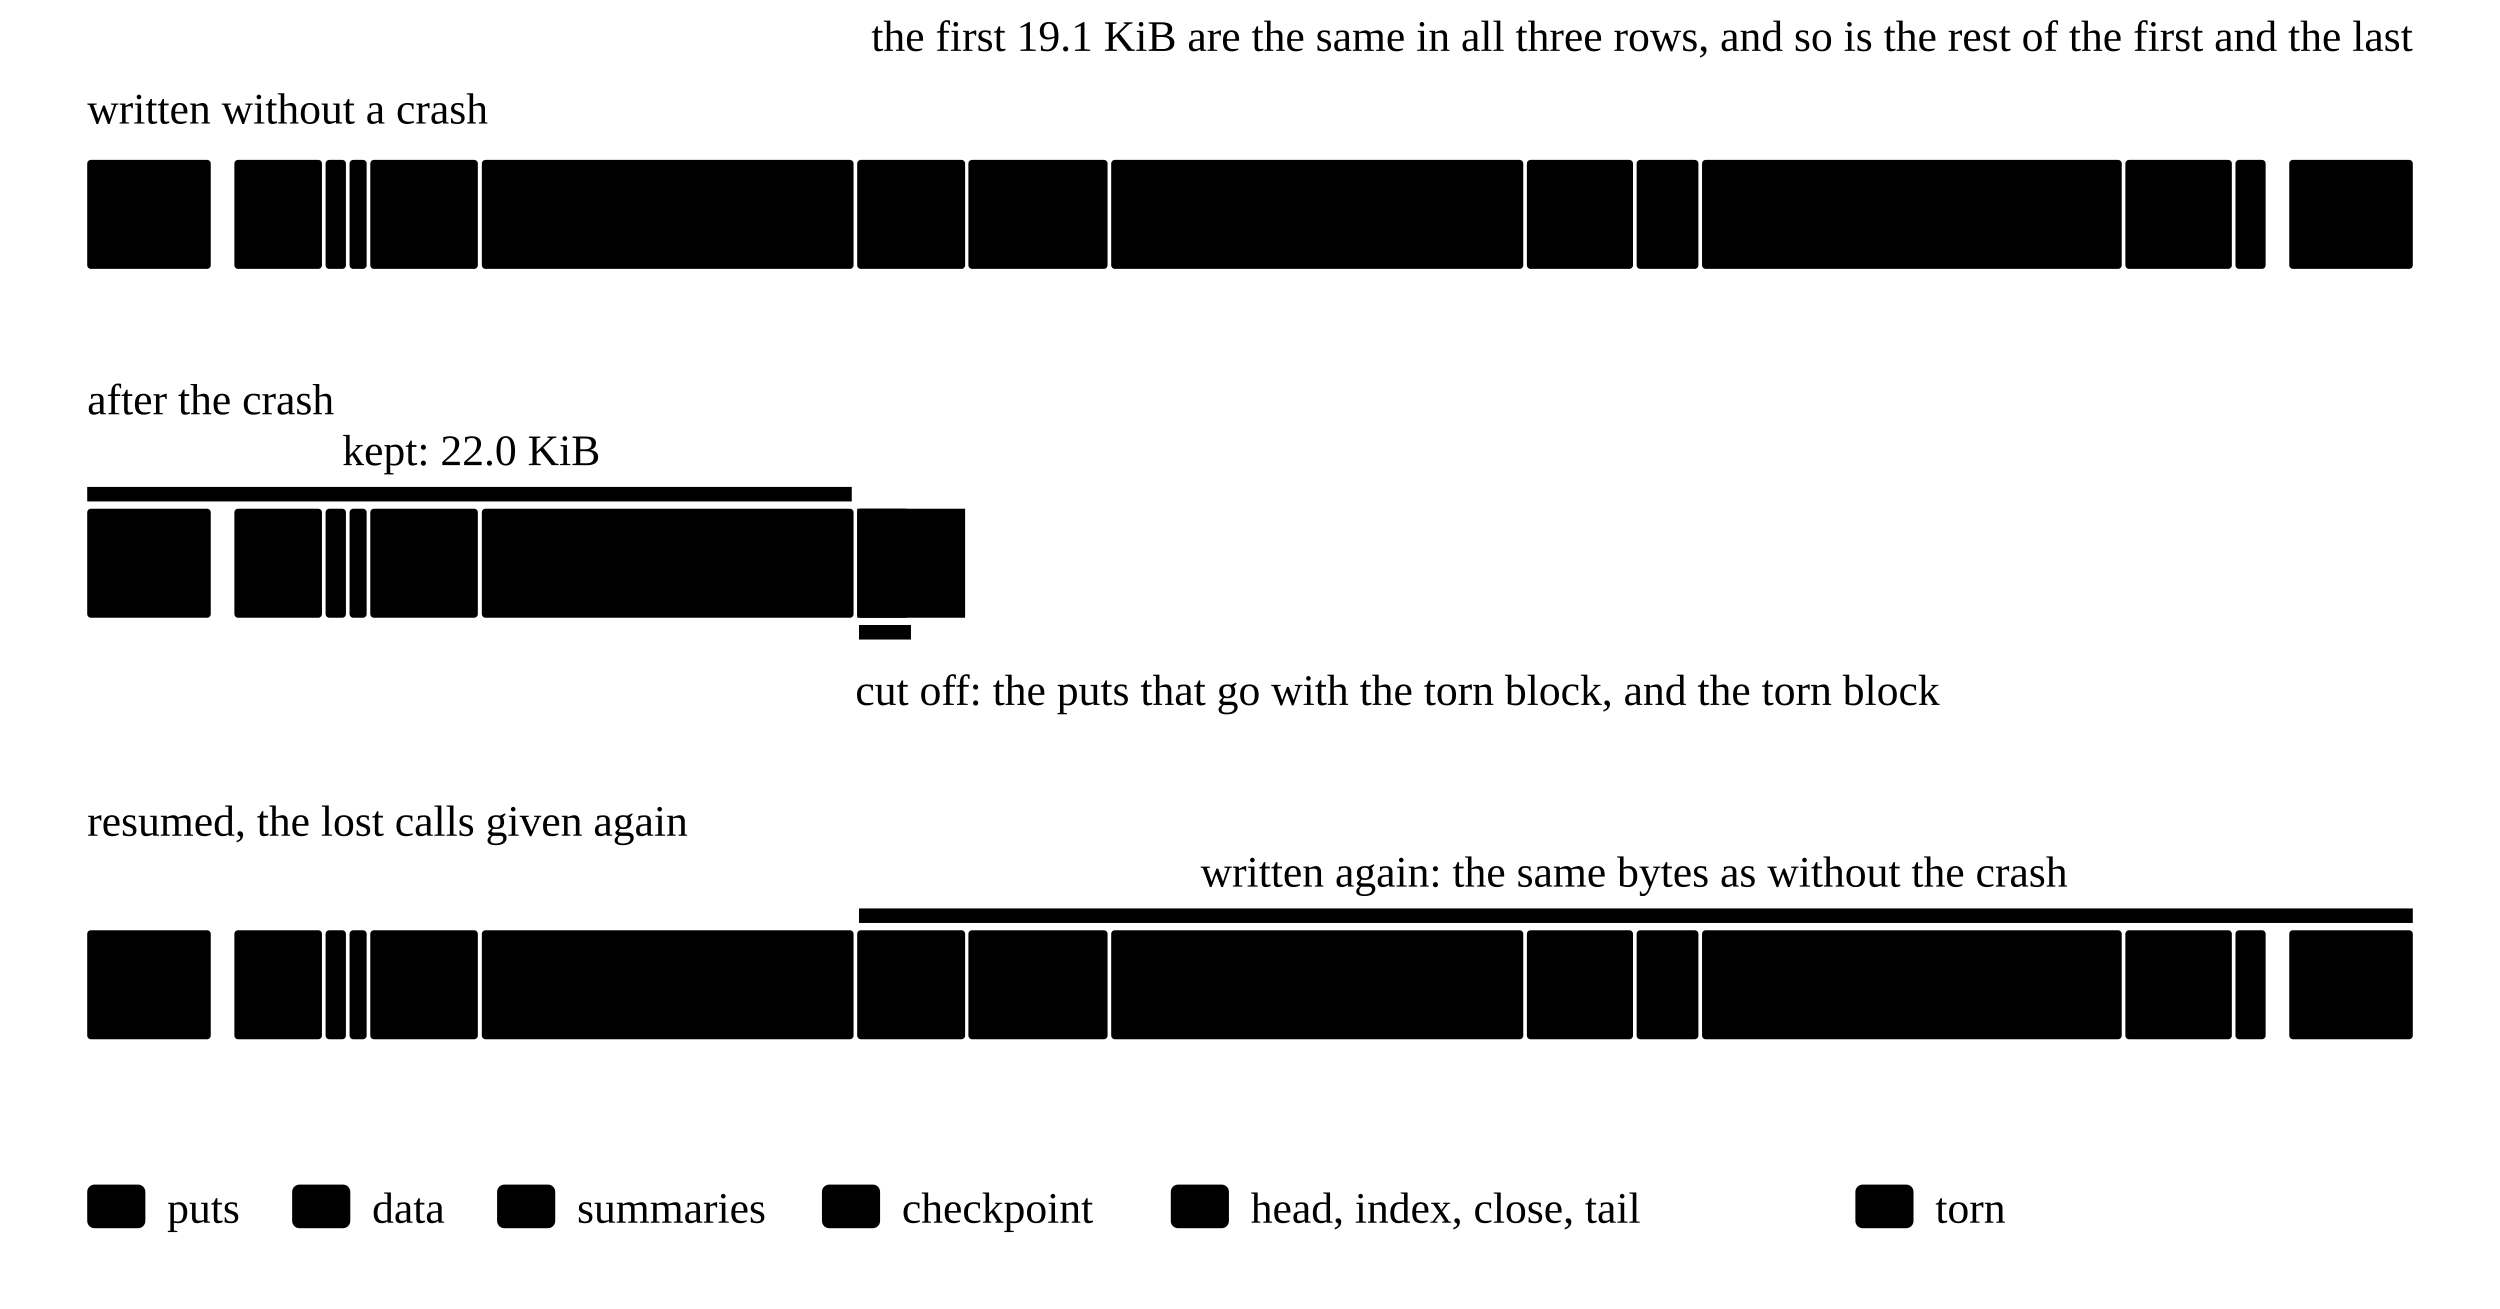
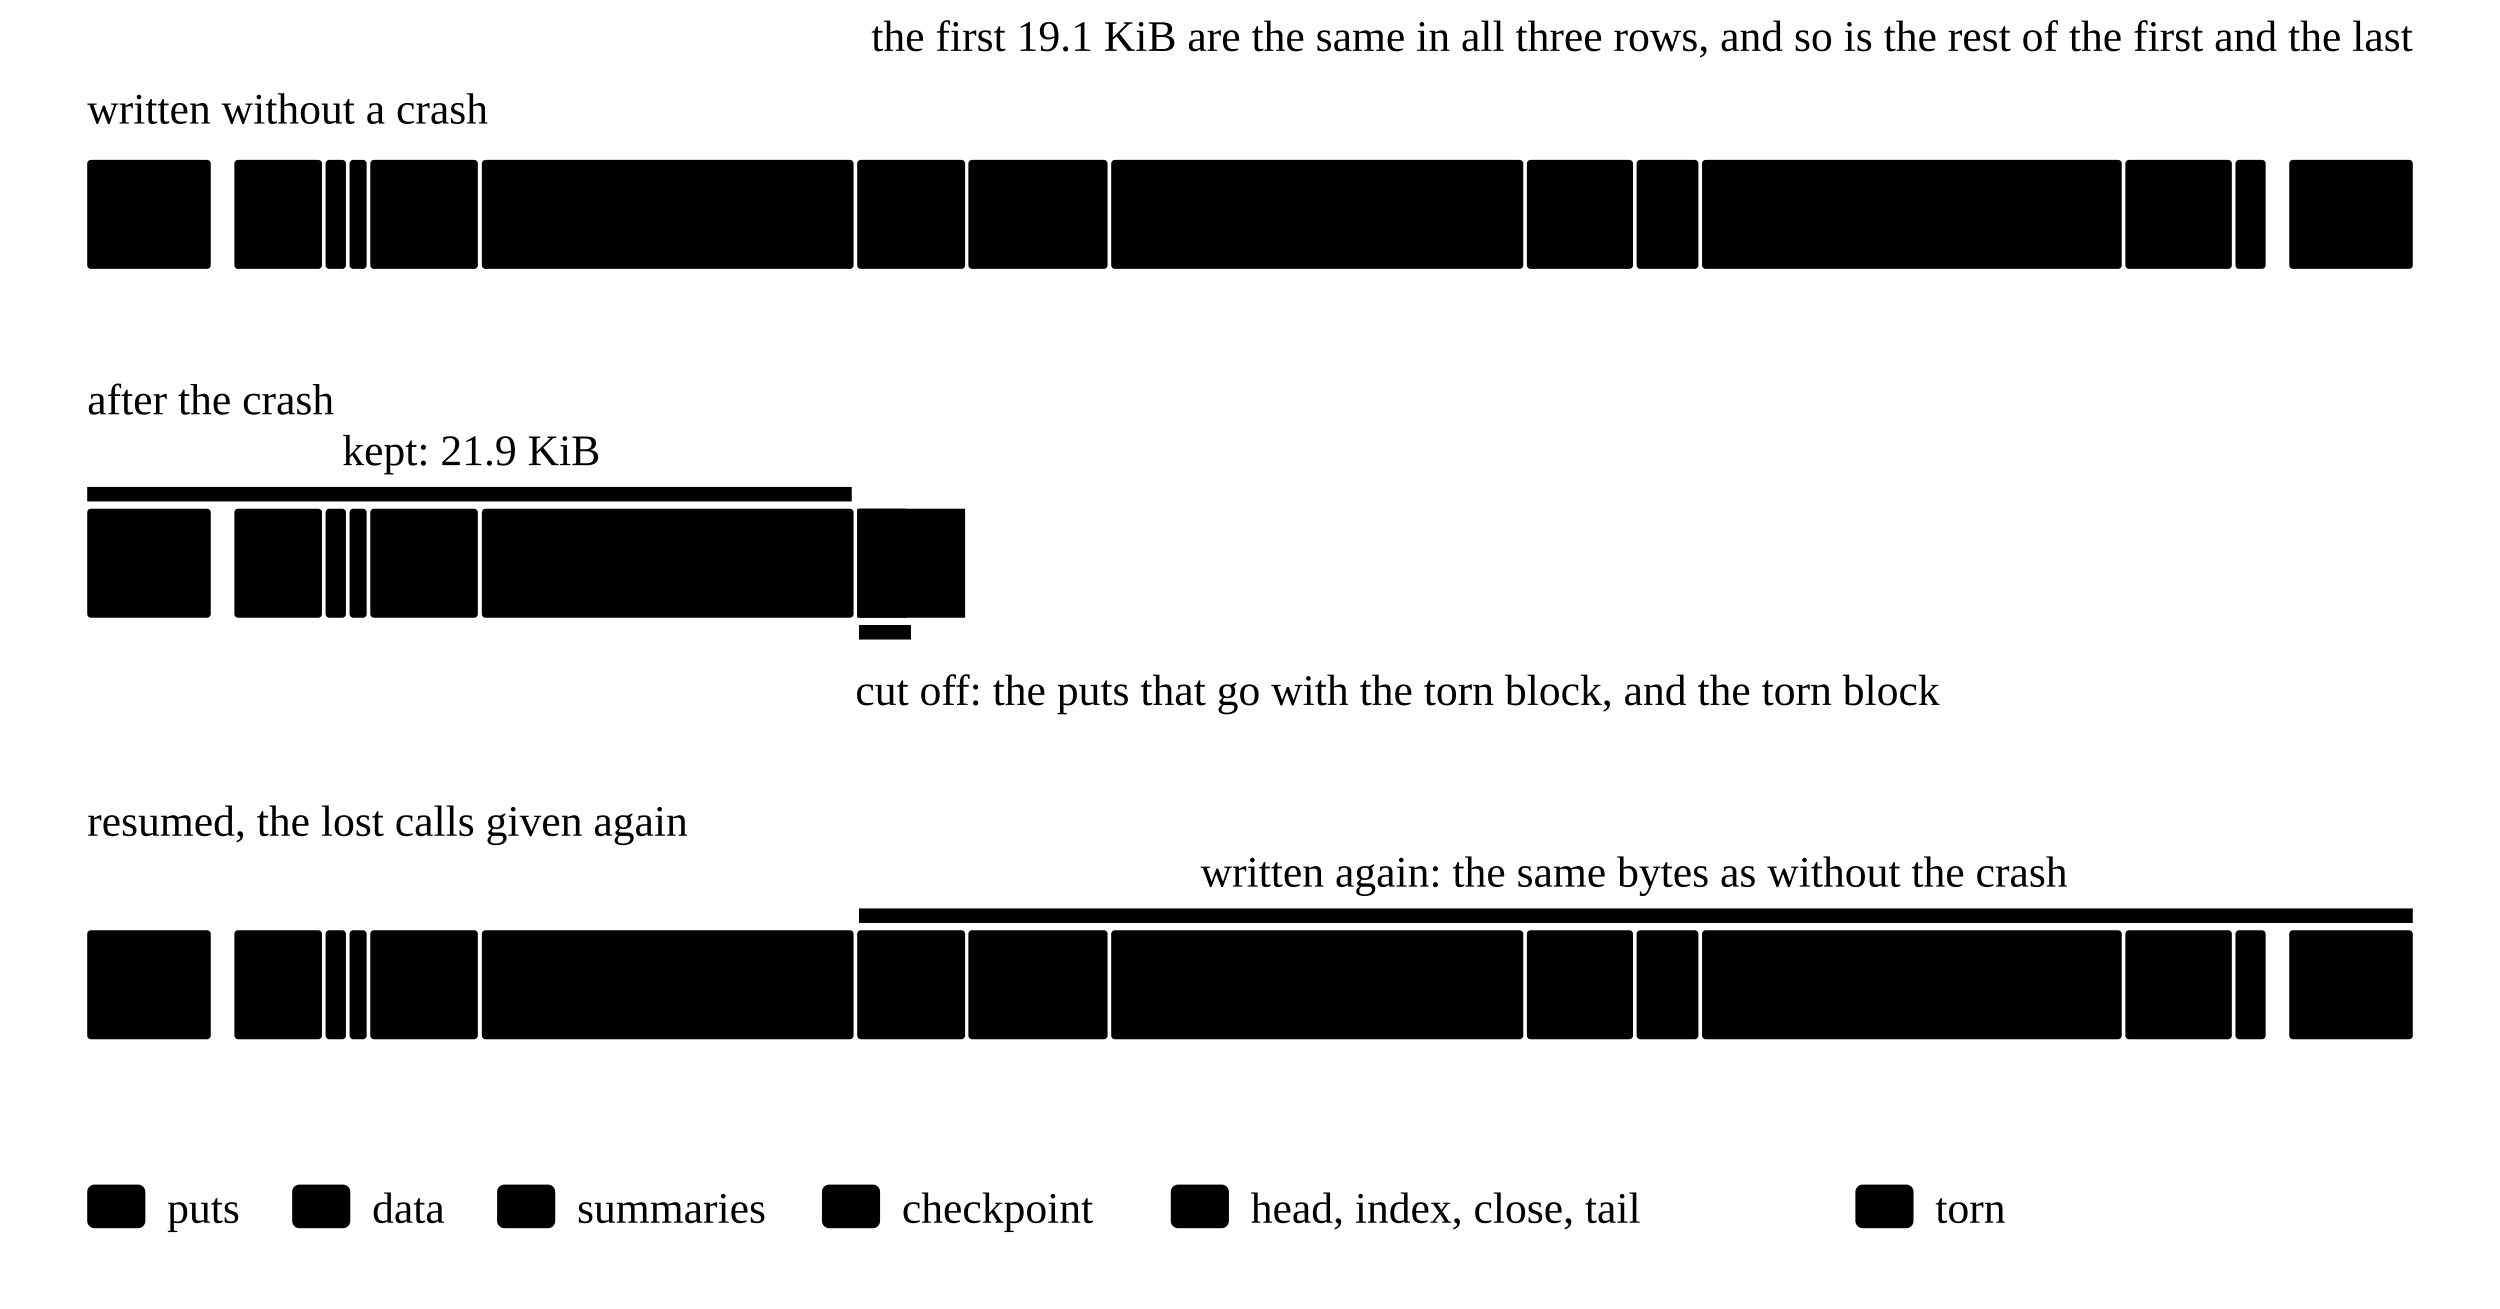
- <svg xmlns="http://www.w3.org/2000/svg" class="ww-svg" viewBox="0 0 688 360" width="688" height="360" role="img" aria-label="Resuming: the resume keeps 22.0 KiB of the 22.2 KiB on disk and cuts off the torn block and the puts that go with it; the producer gives the lost calls again, and the piece ends with the same 56.0 KiB as one written without the crash">
+ <svg xmlns="http://www.w3.org/2000/svg" class="ww-svg" viewBox="0 0 688 360" width="688" height="360" role="img" aria-label="Resuming: the resume keeps 21.9 KiB of the 22.2 KiB on disk and cuts off the torn block and the puts that go with it; the producer gives the lost calls again, and the piece ends with the same 56.0 KiB as one written without the crash">
  <text x="664.0" y="14.0" text-anchor="end" class="soft small">the first 19.1 KiB are the same in all three rows, and so is the rest of the first and the last</text>
  <text x="24.0" y="34.0" text-anchor="start" class="strong">written without a crash</text>
  <rect x="24.0" y="44.0" width="34.0" height="30.0" rx="1" class="faint" />
  <text x="41.0" y="63.5" text-anchor="middle" class="soft small">...</text>
  <rect x="630.0" y="44.0" width="34.0" height="30.0" rx="1" class="faint" />
  <text x="647.0" y="63.5" text-anchor="middle" class="soft small">...</text>
  <rect x="64.5" y="44.0" width="24.1" height="30.0" rx="1" class="tint-amber" />
  <rect x="89.6" y="44.0" width="5.6" height="30.0" rx="1" class="tint-purple" />
  <rect x="96.2" y="44.0" width="4.7" height="30.0" rx="1" class="tint-blue" />
  <rect x="101.9" y="44.0" width="29.6" height="30.0" rx="1" class="tint-blue" />
  <rect x="132.6" y="44.0" width="102.3" height="30.0" rx="1" class="tint-blue" />
  <text x="183.7" y="63.5" text-anchor="middle" class="small">samples</text>
  <rect x="235.9" y="44.0" width="29.7" height="30.0" rx="1" class="tint-blue" />
  <rect x="266.5" y="44.0" width="38.3" height="30.0" rx="1" class="tint-amber" />
  <rect x="305.8" y="44.0" width="113.4" height="30.0" rx="1" class="tint-blue" />
  <text x="362.5" y="63.5" text-anchor="middle" class="small">samples</text>
  <rect x="420.2" y="44.0" width="29.2" height="30.0" rx="1" class="tint-blue" />
  <rect x="450.4" y="44.0" width="17.0" height="30.0" rx="1" class="tint-amber" />
  <rect x="468.4" y="44.0" width="115.5" height="30.0" rx="1" class="tint-blue" />
  <text x="526.2" y="63.5" text-anchor="middle" class="small">samples</text>
  <rect x="584.9" y="44.0" width="29.3" height="30.0" rx="1" class="tint-blue" />
  <rect x="615.2" y="44.0" width="8.3" height="30.0" rx="1" class="tint-blue" />
  <text x="24.0" y="114.0" text-anchor="start" class="strong">after the crash</text>
  <rect x="24.0" y="140.0" width="34.0" height="30.0" rx="1" class="faint" />
  <text x="41.0" y="159.5" text-anchor="middle" class="soft small">...</text>
  <rect x="64.5" y="140.0" width="24.1" height="30.0" rx="1" class="tint-amber" />
  <rect x="89.6" y="140.0" width="5.6" height="30.0" rx="1" class="tint-purple" />
  <rect x="96.2" y="140.0" width="4.7" height="30.0" rx="1" class="tint-blue" />
  <rect x="101.9" y="140.0" width="29.6" height="30.0" rx="1" class="tint-blue" />
  <rect x="132.6" y="140.0" width="102.3" height="30.0" rx="1" class="tint-blue" />
  <text x="183.7" y="159.5" text-anchor="middle" class="small">samples</text>
  <path d="M235.9 140.0 h29.7 v30 h-29.7 Z" class="thin dash" />
  <rect x="235.9" y="140.0" width="14.3" height="30.0" rx="1" class="tint-accent" />
  <path d="M24.0 138.0 v-4 H234.4 v4" class="thin" />
-   <text x="129.7" y="128.0" text-anchor="middle" class="small">kept: 22.0 KiB</text>
+   <text x="129.7" y="128.0" text-anchor="middle" class="small">kept: 21.9 KiB</text>
  <path d="M236.4 172.0 v4 H250.7 v-4" class="thin" />
  <text x="235.4" y="194.0" text-anchor="start" class="accent small">cut off: the puts that go with the torn block, and the torn block</text>
  <text x="24.0" y="230.0" text-anchor="start" class="strong">resumed, the lost calls given again</text>
  <rect x="24.0" y="256.0" width="34.0" height="30.0" rx="1" class="faint" />
  <text x="41.0" y="275.5" text-anchor="middle" class="soft small">...</text>
  <rect x="630.0" y="256.0" width="34.0" height="30.0" rx="1" class="faint" />
  <text x="647.0" y="275.5" text-anchor="middle" class="soft small">...</text>
  <rect x="64.5" y="256.0" width="24.1" height="30.0" rx="1" class="tint-amber" />
  <rect x="89.6" y="256.0" width="5.6" height="30.0" rx="1" class="tint-purple" />
  <rect x="96.2" y="256.0" width="4.7" height="30.0" rx="1" class="tint-blue" />
  <rect x="101.9" y="256.0" width="29.6" height="30.0" rx="1" class="tint-blue" />
  <rect x="132.6" y="256.0" width="102.3" height="30.0" rx="1" class="tint-blue" />
  <text x="183.7" y="275.5" text-anchor="middle" class="small">samples</text>
  <rect x="235.9" y="256.0" width="29.7" height="30.0" rx="1" class="tint-blue" />
  <rect x="266.5" y="256.0" width="38.3" height="30.0" rx="1" class="tint-amber" />
  <rect x="305.8" y="256.0" width="113.4" height="30.0" rx="1" class="tint-blue" />
  <text x="362.5" y="275.5" text-anchor="middle" class="small">samples</text>
  <rect x="420.2" y="256.0" width="29.2" height="30.0" rx="1" class="tint-blue" />
  <rect x="450.4" y="256.0" width="17.0" height="30.0" rx="1" class="tint-amber" />
  <rect x="468.4" y="256.0" width="115.5" height="30.0" rx="1" class="tint-blue" />
  <text x="526.2" y="275.5" text-anchor="middle" class="small">samples</text>
  <rect x="584.9" y="256.0" width="29.3" height="30.0" rx="1" class="tint-blue" />
  <rect x="615.2" y="256.0" width="8.3" height="30.0" rx="1" class="tint-blue" />
  <path d="M236.4 254.0 v-4 H664.0 v4" class="thin" />
  <text x="449.7" y="244.0" text-anchor="middle" class="small">written again: the same bytes as without the crash</text>
  <rect x="24.0" y="326.0" width="16.0" height="12.0" rx="2" class="tint-purple" />
  <text x="46.0" y="336.5" text-anchor="start" class="small">puts</text>
  <rect x="80.4" y="326.0" width="16.0" height="12.0" rx="2" class="tint-blue" />
  <text x="102.4" y="336.5" text-anchor="start" class="small">data</text>
  <rect x="136.8" y="326.0" width="16.0" height="12.0" rx="2" class="tint-teal" />
  <text x="158.8" y="336.5" text-anchor="start" class="small">summaries</text>
  <rect x="226.2" y="326.0" width="16.0" height="12.0" rx="2" class="tint-amber" />
  <text x="248.2" y="336.5" text-anchor="start" class="small">checkpoint</text>
  <rect x="322.2" y="326.0" width="16.0" height="12.0" rx="2" class="tint-green" />
  <text x="344.2" y="336.5" text-anchor="start" class="small">head, index, close, tail</text>
  <rect x="510.6" y="326.0" width="16.0" height="12.0" rx="2" class="tint-accent" />
  <text x="532.6" y="336.5" text-anchor="start" class="small">torn</text>
</svg>
